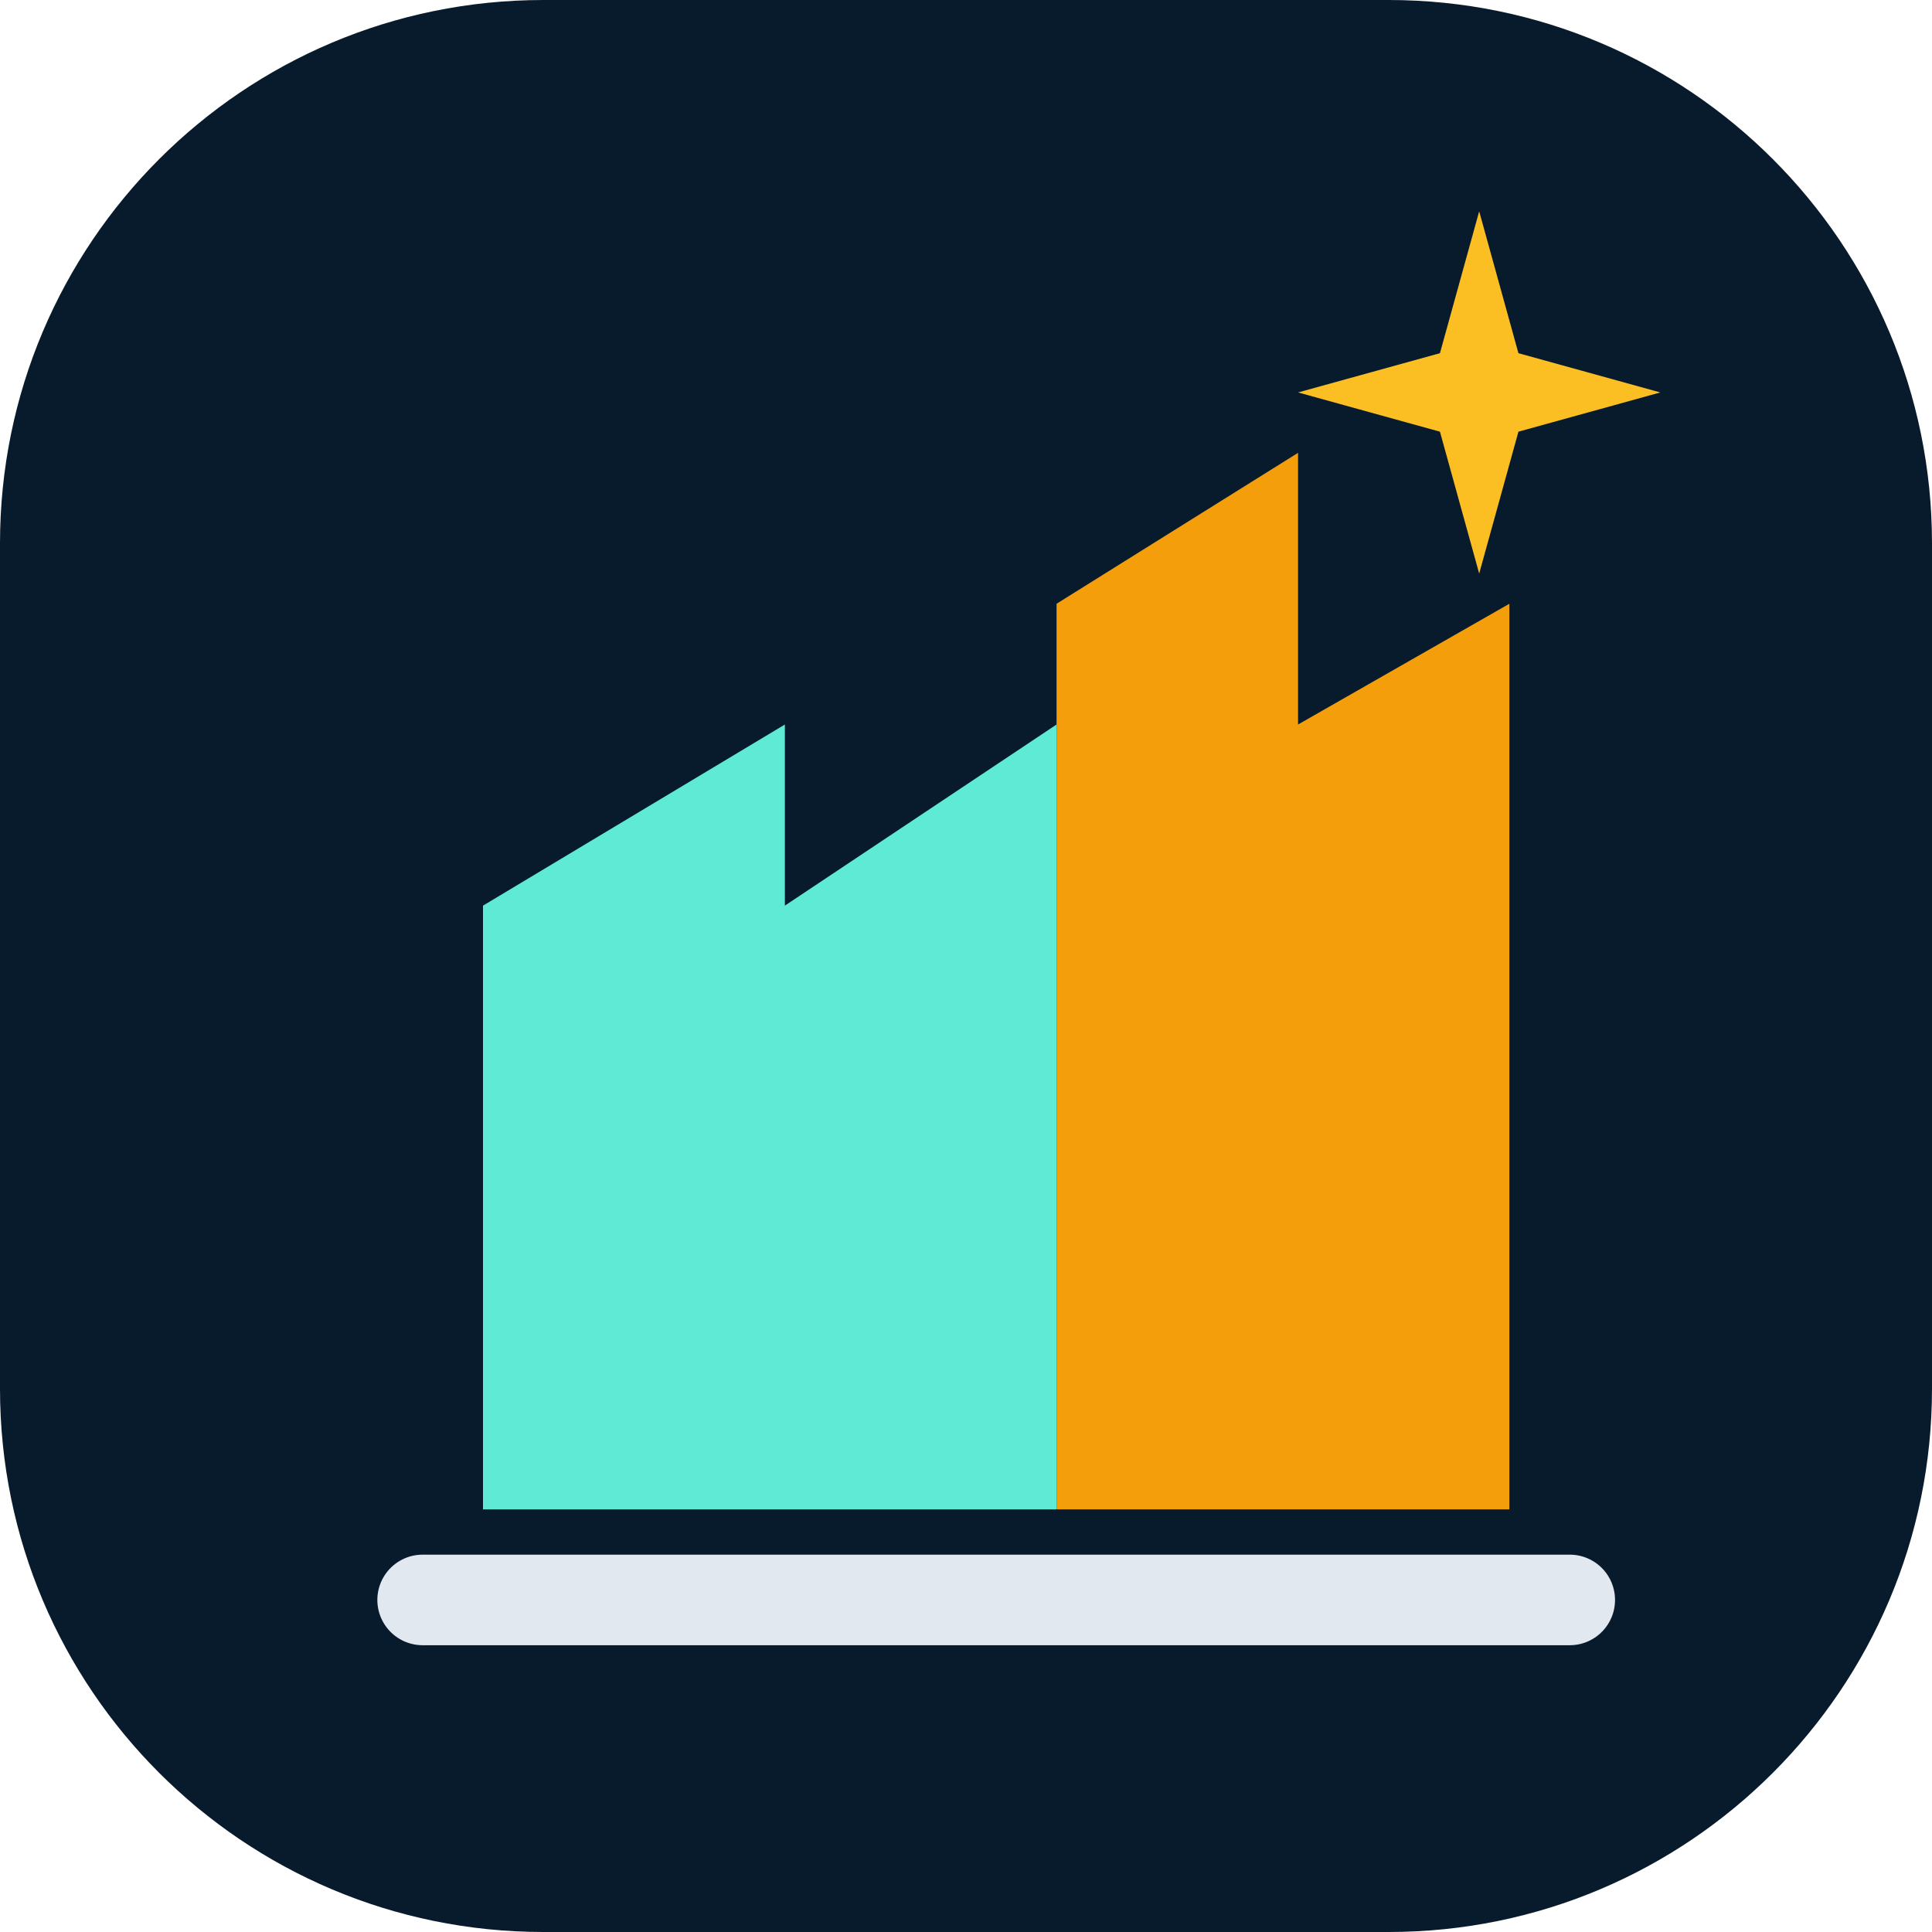
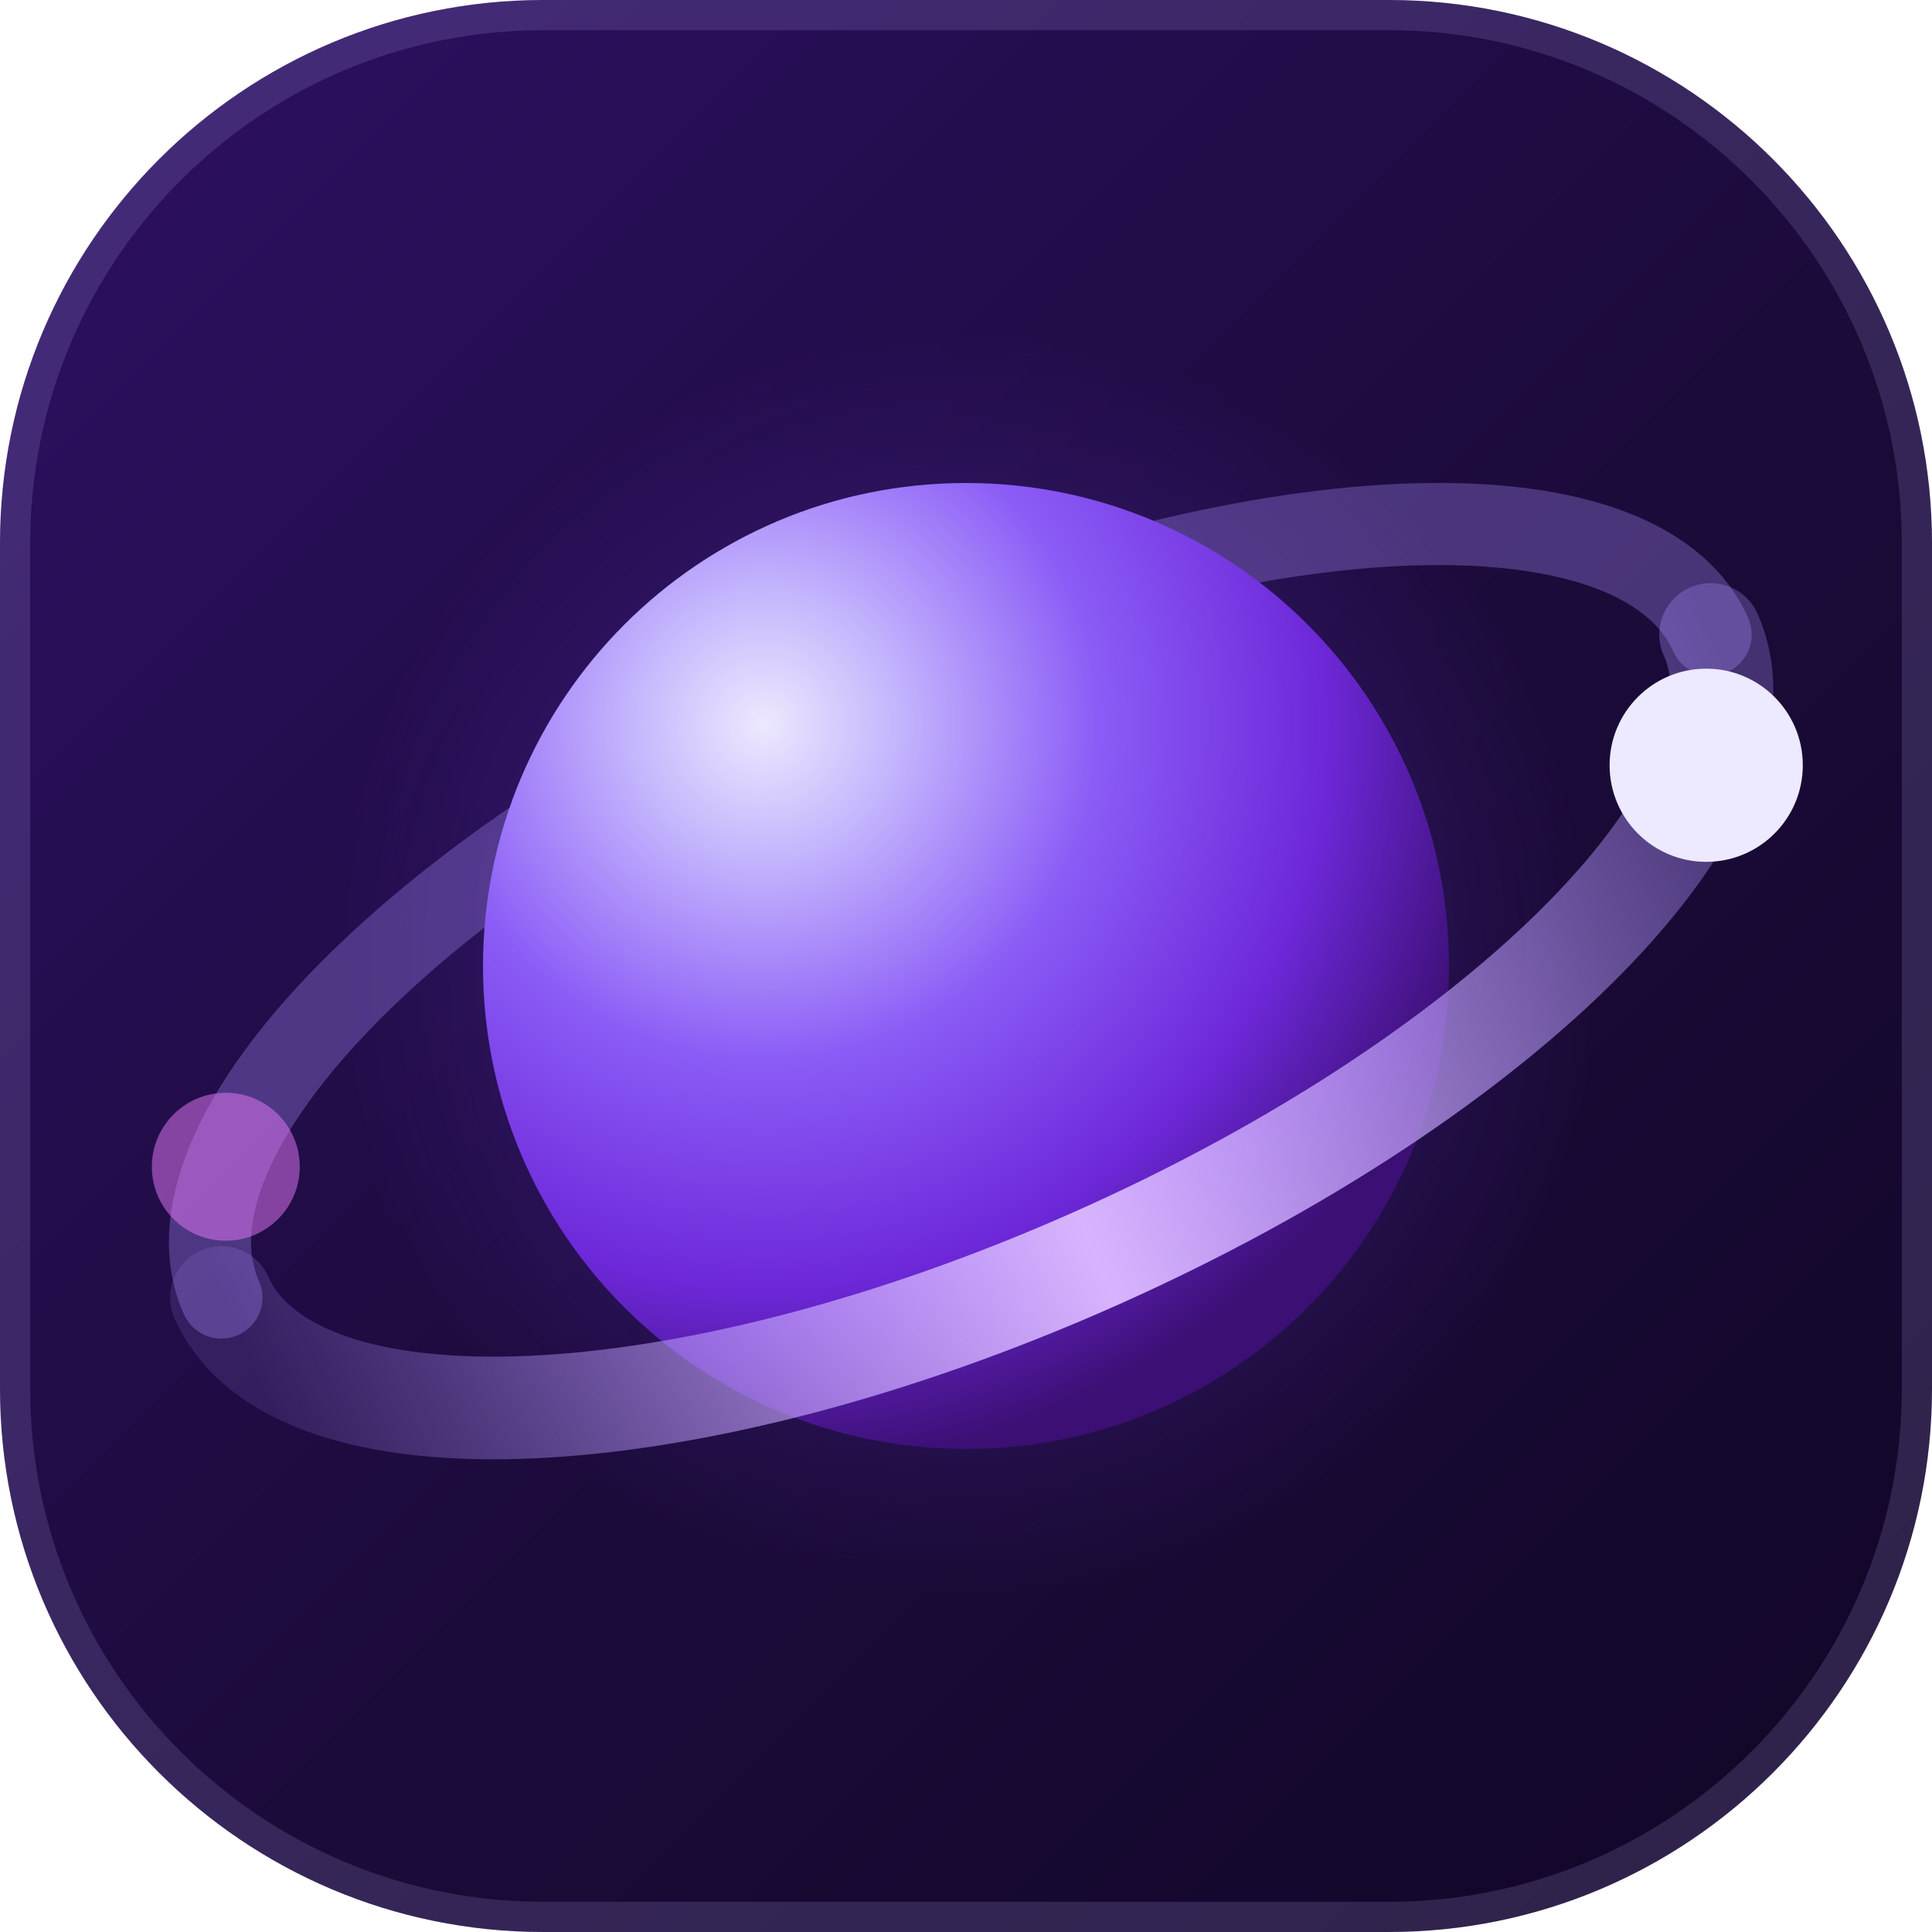
- <svg xmlns="http://www.w3.org/2000/svg" viewBox="0 0 64 64">
-   <rect width="64" height="64" rx="18" fill="#081b2d" />
-   <path d="M16 50V30l10-6v6l9-6v26H16Z" fill="#5eead4" />
-   <path d="M35 50V20l8-5v9l7-4v30H35Z" fill="#f59e0b" />
-   <path d="M14 53h38" stroke="#e2e8f0" stroke-linecap="round" stroke-width="3" />
-   <path d="m49 7 1.3 4.7L55 13l-4.7 1.3L49 19l-1.3-4.7L43 13l4.7-1.3L49 7Z" fill="#fbbf24" />
+ <svg xmlns="http://www.w3.org/2000/svg" viewBox="0 0 64 64" width="64" height="64" role="img" aria-labelledby="fav-title">
+   <defs>
+     <linearGradient id="fav-badge" x1="0" y1="0" x2="64" y2="64" gradientUnits="userSpaceOnUse">
+       <stop stop-color="#2E1065" />
+       <stop offset=".55" stop-color="#1B0B3A" />
+       <stop offset="1" stop-color="#110626" />
+     </linearGradient>
+     <radialGradient id="fav-core" cx="25.28" cy="24.00" r="24.80" gradientUnits="userSpaceOnUse">
+       <stop offset="0.00" stop-color="#EDE9FE" />
+       <stop offset="0.18" stop-color="#C4B5FD" />
+       <stop offset="0.45" stop-color="#8B5CF6" />
+       <stop offset="0.75" stop-color="#6D28D9" />
+       <stop offset="1.00" stop-color="#3B0F73" />
+     </radialGradient>
+     <radialGradient id="fav-halo" cx="32.0" cy="32.0" r="21.00" gradientUnits="userSpaceOnUse">
+       <stop offset=".25" stop-color="#7C3AED" stop-opacity=".42" />
+       <stop offset=".62" stop-color="#7C3AED" stop-opacity=".16" />
+       <stop offset="1" stop-color="#7C3AED" stop-opacity="0" />
+     </radialGradient>
+     <linearGradient id="fav-arc0" x1="5.00" y1="32.0" x2="59.00" y2="32.0" gradientUnits="userSpaceOnUse">
+       <stop stop-color="#A78BFA" stop-opacity="0.15" />
+       <stop offset=".5" stop-color="#D8B4FE" stop-opacity="1.00" />
+       <stop offset="1" stop-color="#A78BFA" stop-opacity="0.30" />
+     </linearGradient>
+   </defs>
+   <rect x="0" y="0" width="64" height="64" rx="18.00" fill="url(#fav-badge)" />
+   <rect x=".5" y=".5" width="63" height="63" rx="17.50" fill="none" stroke="#C4B5FD" stroke-opacity=".16" />
+   <circle cx="32.0" cy="32.0" r="21.00" fill="url(#fav-halo)" />
+   <path d="M5.00 32.00 A27.00 10.60 0 0 1 59.00 32.00" fill="none" stroke="#A78BFA" stroke-width="2.72" stroke-linecap="round" stroke-opacity="0.33" transform="rotate(-24 32.0 32.0)" />
+   <circle cx="7.48" cy="38.65" r="2.45" fill="#E879F9" opacity="0.50" />
+   <circle cx="32.0" cy="32.0" r="16.00" fill="url(#fav-core)" />
+   <path d="M5.00 32.00 A27.00 10.60 0 0 0 59.00 32.00" fill="none" stroke="url(#fav-arc0)" stroke-width="3.40" stroke-linecap="round" transform="rotate(-24 32.0 32.0)" />
+   <circle cx="56.52" cy="25.35" r="3.20" fill="#EDE9FE" opacity="1.00" />
</svg>
